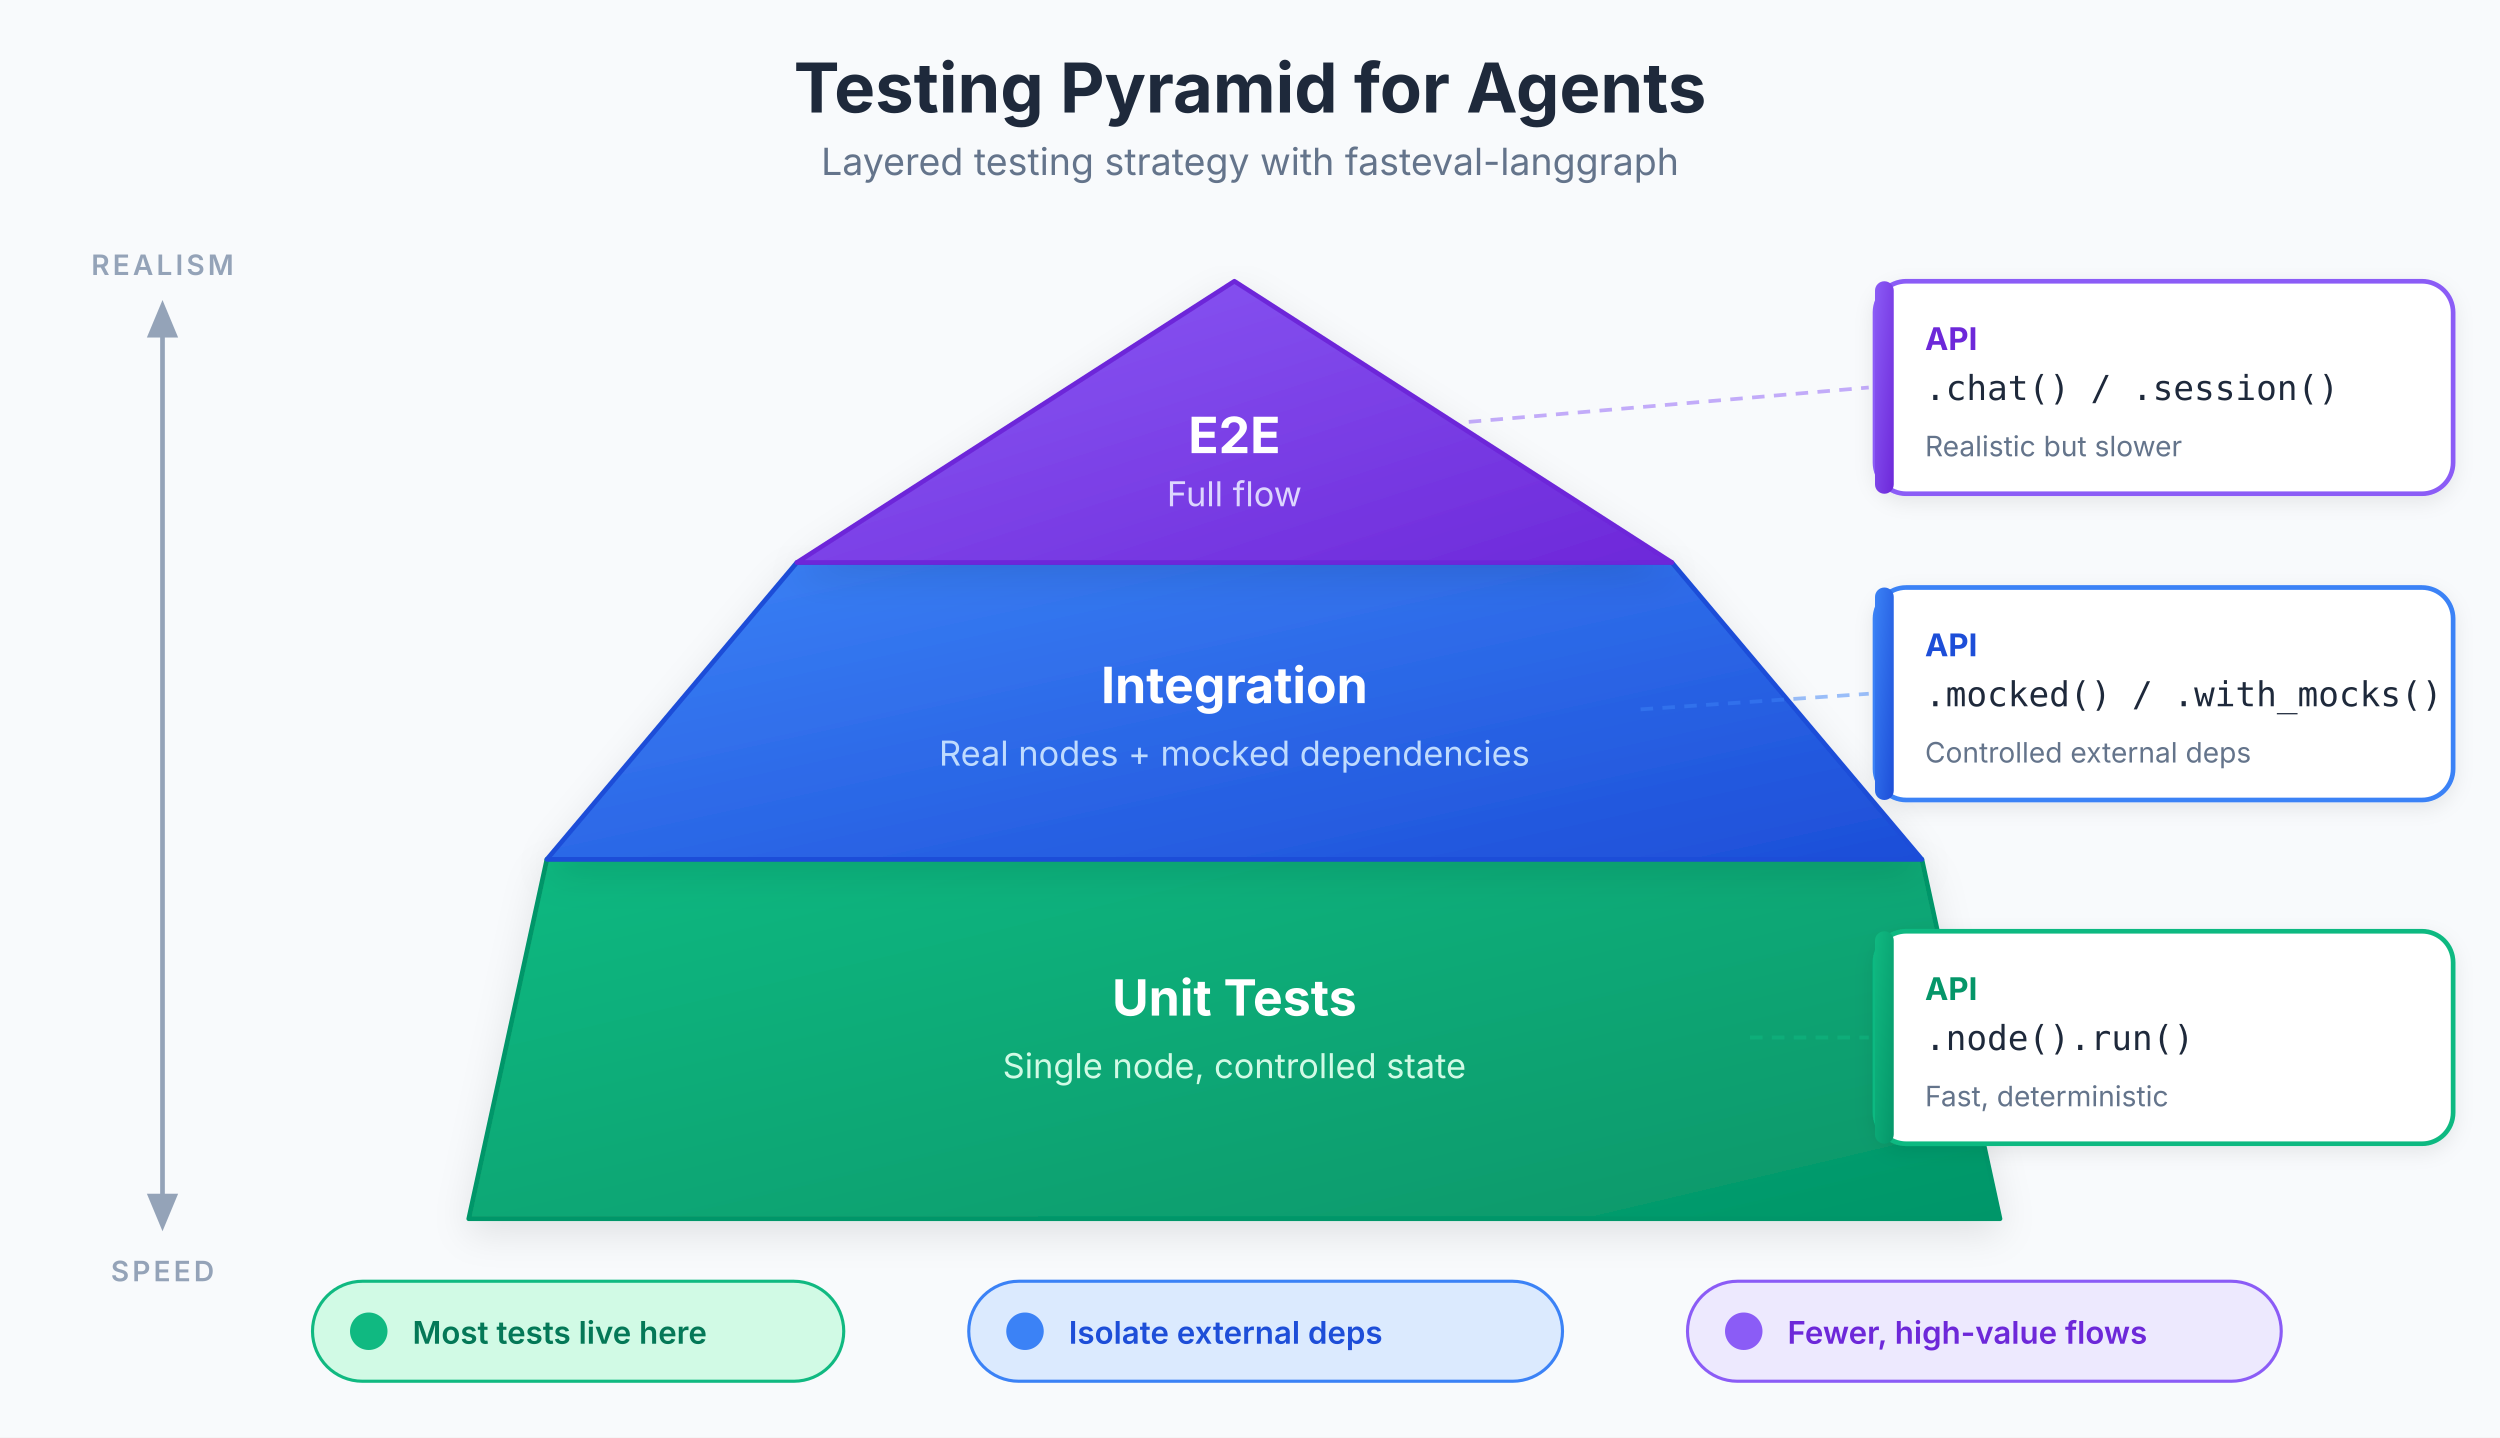
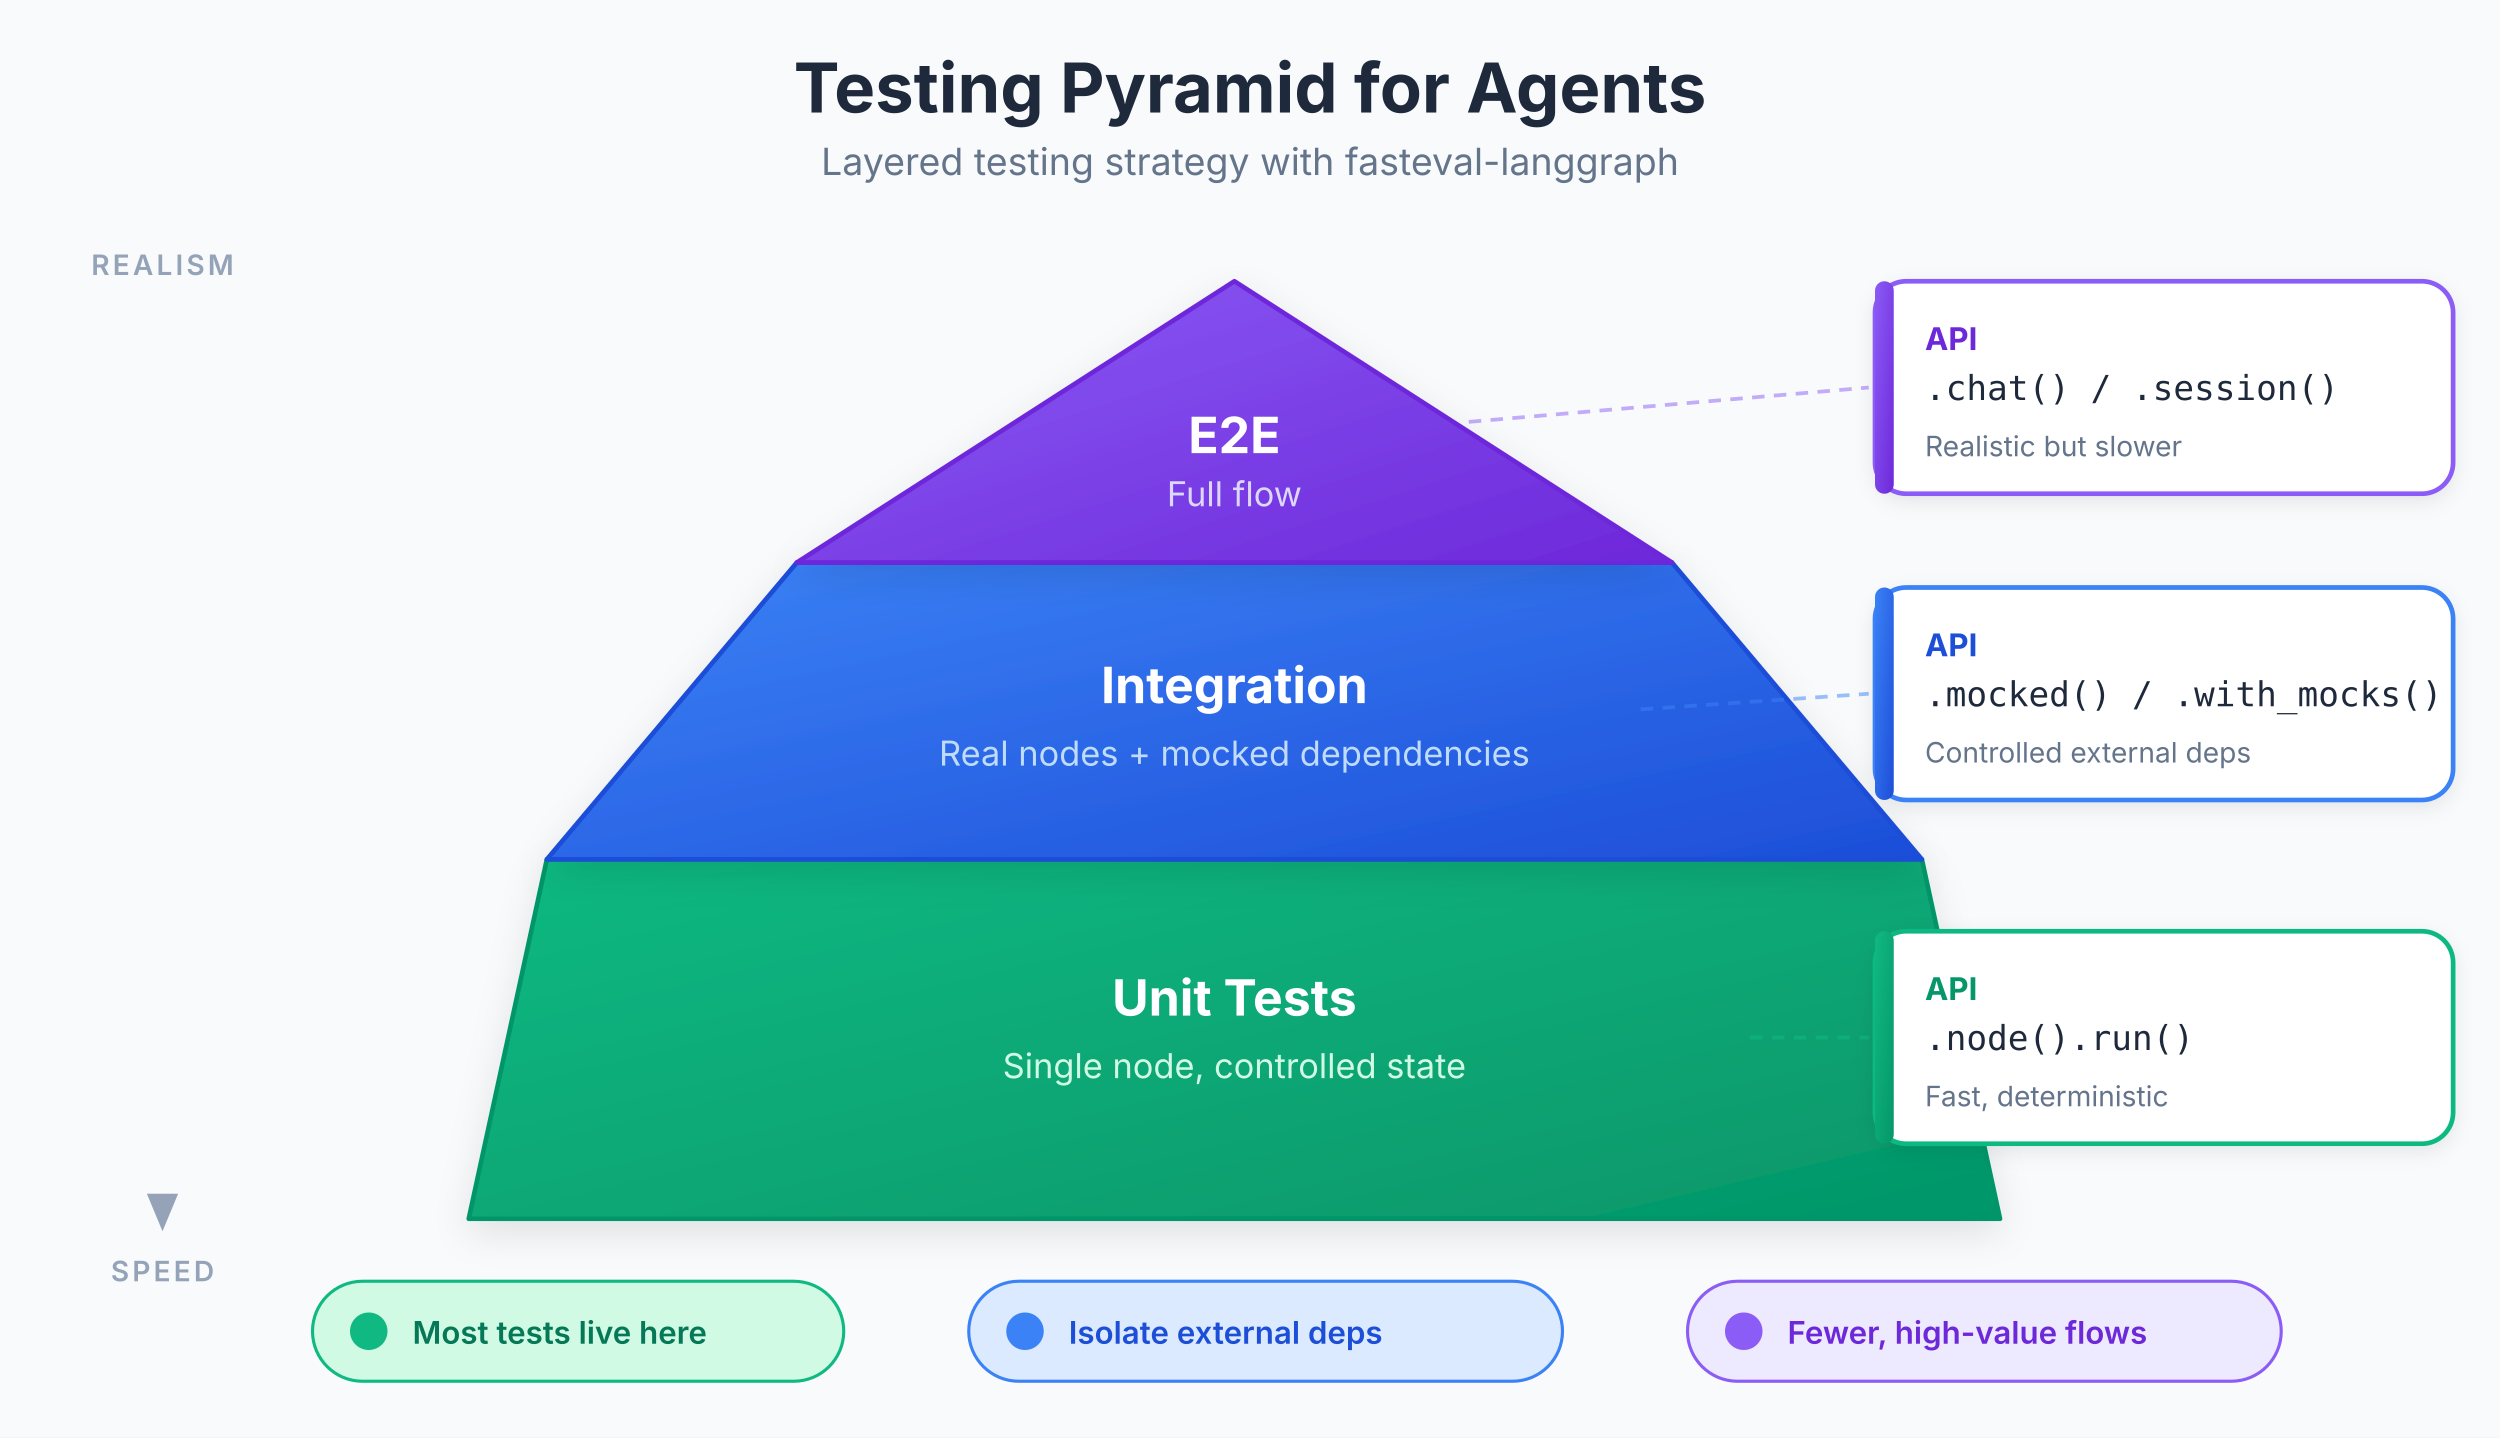
<svg xmlns="http://www.w3.org/2000/svg" viewBox="0 0 800 460" font-family="system-ui, -apple-system, sans-serif">
  <defs>
    <linearGradient id="tpE2EGrad" x1="0%" y1="0%" x2="100%" y2="100%">
      <stop offset="0%" style="stop-color:#8b5cf6" />
      <stop offset="100%" style="stop-color:#6d28d9" />
    </linearGradient>
    <linearGradient id="tpIntGrad" x1="0%" y1="0%" x2="100%" y2="100%">
      <stop offset="0%" style="stop-color:#3b82f6" />
      <stop offset="100%" style="stop-color:#1d4ed8" />
    </linearGradient>
    <linearGradient id="tpUnitGrad" x1="0%" y1="0%" x2="100%" y2="100%">
      <stop offset="0%" style="stop-color:#10b981" />
      <stop offset="100%" style="stop-color:#059669" />
    </linearGradient>
    <filter id="tpShadow" x="-10%" y="-10%" width="120%" height="130%">
      <feDropShadow dx="0" dy="4" stdDeviation="6" flood-opacity="0.10" />
    </filter>
    <filter id="tpGlow" x="-20%" y="-20%" width="140%" height="140%">
      <feDropShadow dx="0" dy="2" stdDeviation="3" flood-opacity="0.08" />
    </filter>
+     <marker id="tpArrowUp" markerWidth="12" markerHeight="8" refX="6" refY="8" orient="auto">
+       <polygon points="6,0 12,8 0,8" fill="#94a3b8" />
+     </marker>
  </defs>
  <rect width="800" height="460" fill="#f8fafc" />
  <text x="400" y="36" text-anchor="middle" font-size="22" font-weight="700" fill="#1e293b">Testing Pyramid for Agents</text>
  <text x="400" y="56" text-anchor="middle" font-size="12" fill="#64748b">Layered testing strategy with fasteval-langgraph</text>
  <g transform="translate(60, 80)">
    <g filter="url(#tpShadow)">
      <polygon points="115,195 555,195 580,310 90,310" fill="url(#tpUnitGrad)" rx="4" />
      <polygon points="115,195 555,195 580,310 90,310" fill="none" stroke="#059669" stroke-width="1.5" stroke-linejoin="round" />
    </g>
    <text x="335" y="245" text-anchor="middle" font-size="16" font-weight="700" fill="white">Unit Tests</text>
    <text x="335" y="265" text-anchor="middle" font-size="11" fill="#d1fae5">Single node, controlled state</text>
    <g filter="url(#tpShadow)">
      <polygon points="195,100 475,100 555,195 115,195" fill="url(#tpIntGrad)" />
      <polygon points="195,100 475,100 555,195 115,195" fill="none" stroke="#1d4ed8" stroke-width="1.5" stroke-linejoin="round" />
    </g>
    <text x="335" y="145" text-anchor="middle" font-size="16" font-weight="700" fill="white">Integration</text>
    <text x="335" y="165" text-anchor="middle" font-size="11" fill="#bfdbfe">Real nodes + mocked dependencies</text>
    <g filter="url(#tpShadow)">
      <polygon points="335,10 475,100 195,100" fill="url(#tpE2EGrad)" />
      <polygon points="335,10 475,100 195,100" fill="none" stroke="#6d28d9" stroke-width="1.5" stroke-linejoin="round" />
    </g>
    <text x="335" y="65" text-anchor="middle" font-size="16" font-weight="700" fill="white">E2E</text>
    <text x="335" y="82" text-anchor="middle" font-size="11" fill="#ddd6fe">Full flow</text>
  </g>
  <g transform="translate(0, 80)">
    <g filter="url(#tpGlow)">
      <rect x="600" y="10" width="185" height="68" rx="10" fill="white" stroke="#8b5cf6" stroke-width="1.5" />
    </g>
    <rect x="600" y="10" width="6" height="68" rx="3" fill="url(#tpE2EGrad)" />
    <text x="616" y="32" font-size="10" font-weight="700" fill="#6d28d9">API</text>
    <text x="616" y="48" font-size="11" fill="#1e293b" font-family="ui-monospace, monospace">.chat() / .session()</text>
    <text x="616" y="66" font-size="9" fill="#64748b">Realistic but slower</text>
    <line x1="470" y1="55" x2="598" y2="44" stroke="#8b5cf6" stroke-width="1.2" stroke-dasharray="4 3" opacity="0.5" />
    <g filter="url(#tpGlow)">
      <rect x="600" y="108" width="185" height="68" rx="10" fill="white" stroke="#3b82f6" stroke-width="1.5" />
    </g>
    <rect x="600" y="108" width="6" height="68" rx="3" fill="url(#tpIntGrad)" />
    <text x="616" y="130" font-size="10" font-weight="700" fill="#1d4ed8">API</text>
    <text x="616" y="146" font-size="11" fill="#1e293b" font-family="ui-monospace, monospace">.mocked() / .with_mocks()</text>
    <text x="616" y="164" font-size="9" fill="#64748b">Controlled external deps</text>
    <line x1="525" y1="147" x2="598" y2="142" stroke="#3b82f6" stroke-width="1.2" stroke-dasharray="4 3" opacity="0.5" />
    <g filter="url(#tpGlow)">
      <rect x="600" y="218" width="185" height="68" rx="10" fill="white" stroke="#10b981" stroke-width="1.5" />
    </g>
    <rect x="600" y="218" width="6" height="68" rx="3" fill="url(#tpUnitGrad)" />
    <text x="616" y="240" font-size="10" font-weight="700" fill="#059669">API</text>
    <text x="616" y="256" font-size="11" fill="#1e293b" font-family="ui-monospace, monospace">.node().run()</text>
    <text x="616" y="274" font-size="9" fill="#64748b">Fast, deterministic</text>
    <line x1="560" y1="252" x2="598" y2="252" stroke="#10b981" stroke-width="1.2" stroke-dasharray="4 3" opacity="0.5" />
  </g>
  <g transform="translate(30, 80)">
-     <line x1="22" y1="310" x2="22" y2="20" stroke="#94a3b8" stroke-width="1.5" marker-end="url(#tpArrowUp)" />
-     <polygon points="22,16 17,28 27,28" fill="#94a3b8" />
    <text x="22" y="8" text-anchor="middle" font-size="9" font-weight="600" fill="#94a3b8" letter-spacing="1">REALISM</text>
    <polygon points="22,314 17,302 27,302" fill="#94a3b8" />
    <text x="22" y="330" text-anchor="middle" font-size="9" font-weight="600" fill="#94a3b8" letter-spacing="1">SPEED</text>
  </g>
  <g transform="translate(100, 410)">
    <rect x="0" y="0" width="170" height="32" rx="16" fill="#d1fae5" stroke="#10b981" />
    <circle cx="18" cy="16" r="6" fill="#10b981" />
    <text x="32" y="20" font-size="10" font-weight="600" fill="#047857">Most tests live here</text>
    <rect x="210" y="0" width="190" height="32" rx="16" fill="#dbeafe" stroke="#3b82f6" />
    <circle cx="228" cy="16" r="6" fill="#3b82f6" />
    <text x="242" y="20" font-size="10" font-weight="600" fill="#1d4ed8">Isolate external deps</text>
    <rect x="440" y="0" width="190" height="32" rx="16" fill="#ede9fe" stroke="#8b5cf6" />
    <circle cx="458" cy="16" r="6" fill="#8b5cf6" />
    <text x="472" y="20" font-size="10" font-weight="600" fill="#6d28d9">Fewer, high-value flows</text>
  </g>
</svg>
